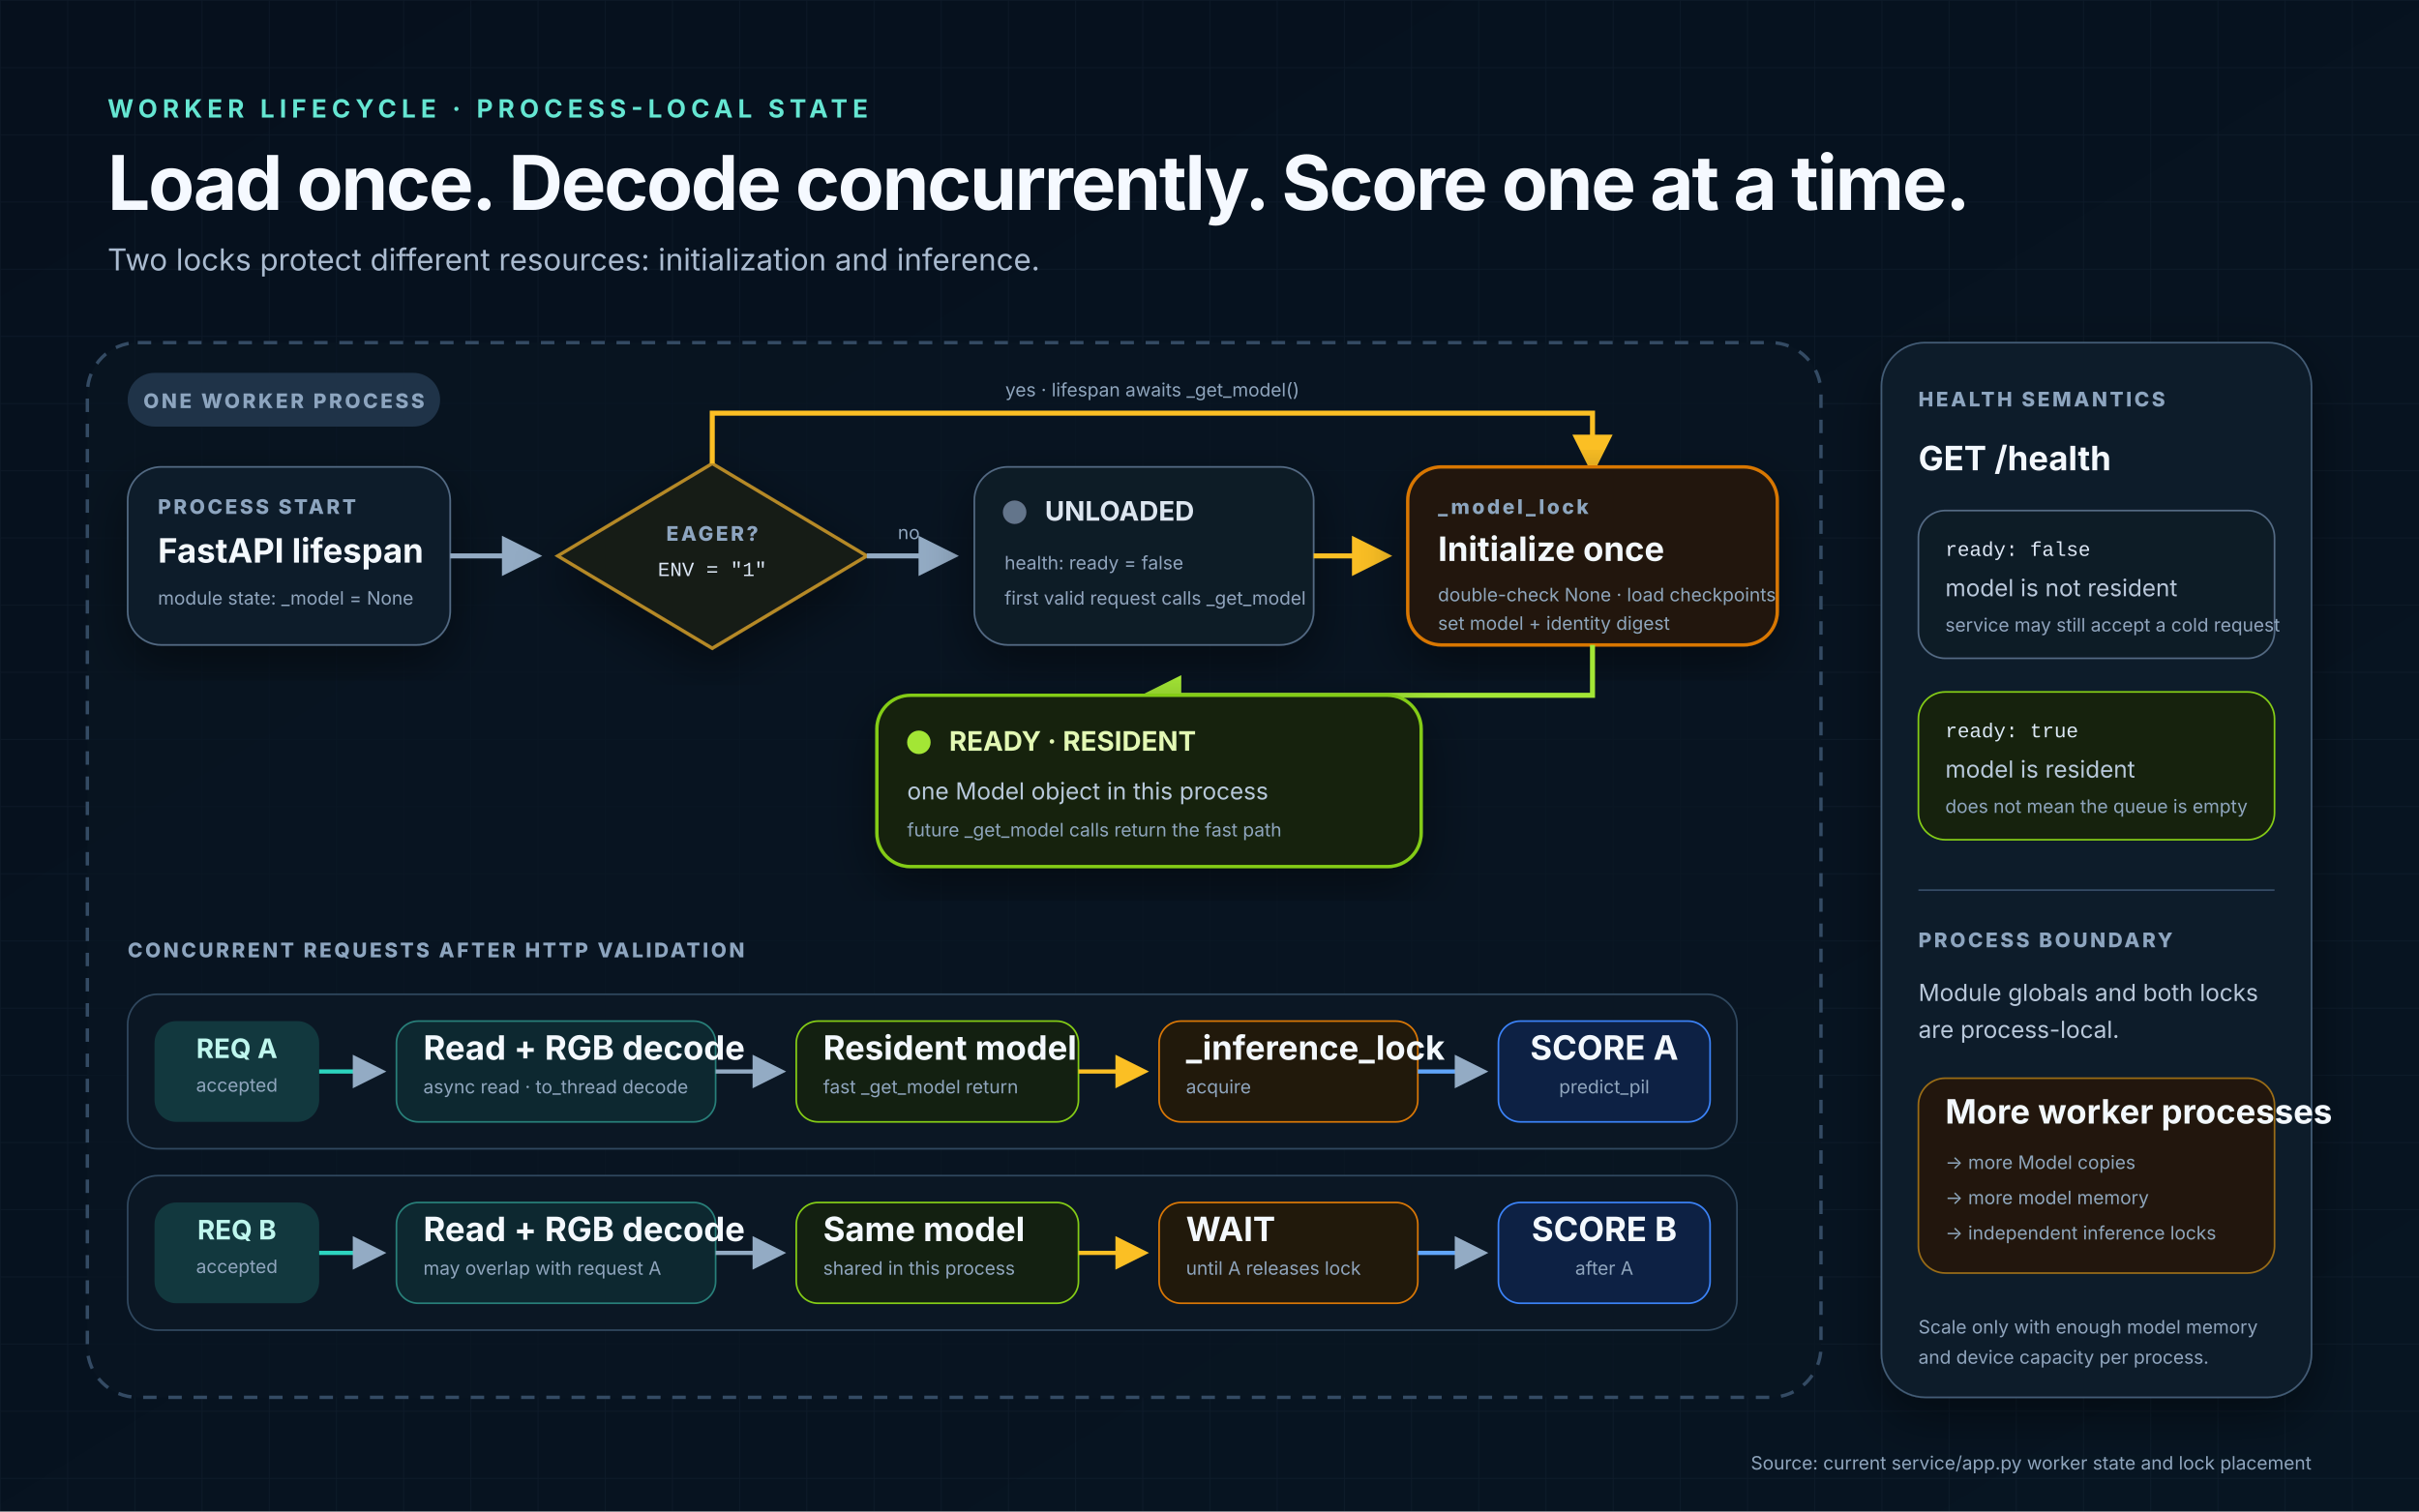
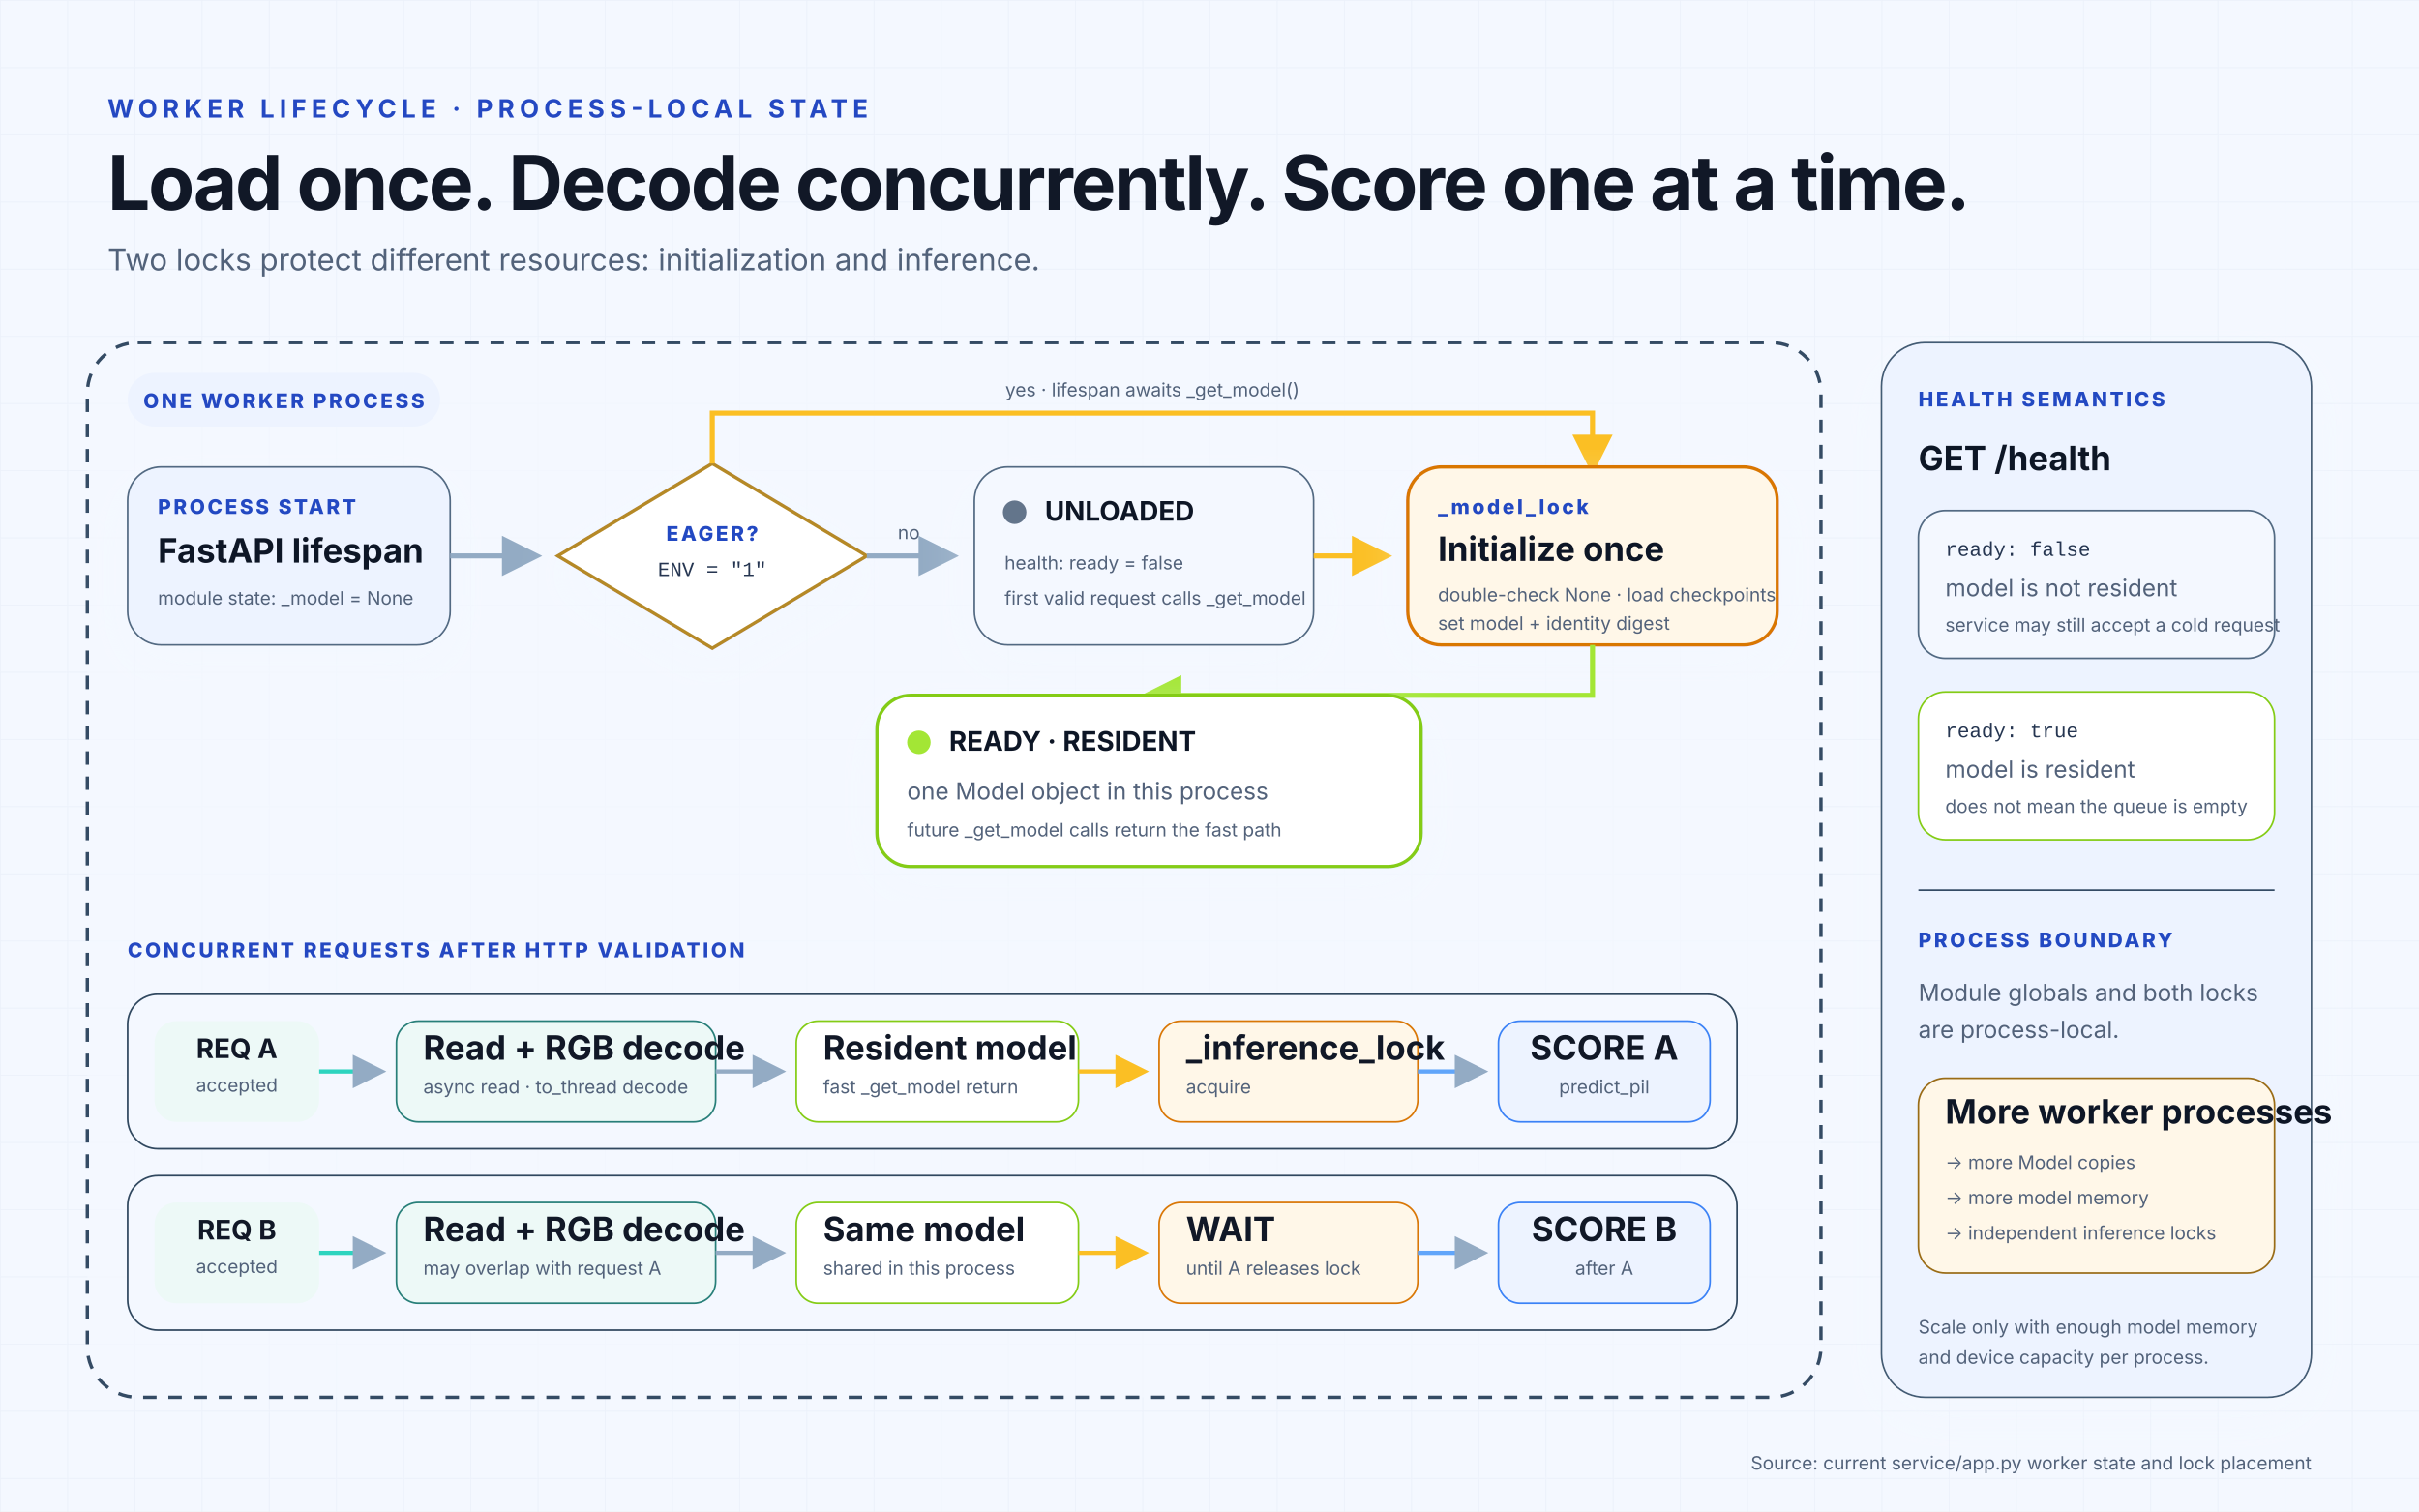
<svg xmlns="http://www.w3.org/2000/svg" width="1440" height="900" viewBox="0 0 1440 900" preserveAspectRatio="xMidYMid meet" role="img" aria-labelledby="title desc">
  <defs>
    <linearGradient id="bg" x1="0" y1="0" x2="1" y2="1">
-       <stop stop-color="#06101d" />
-       <stop offset="1" stop-color="#071522" />
+       <stop stop-color="#f4f8ff" />
+       <stop offset="1" stop-color="#f4f8ff" />
    </linearGradient>
    <pattern id="grid" width="40" height="40" patternUnits="userSpaceOnUse">
      <path d="M40 0H0V40" fill="none" stroke="#7891aa" stroke-opacity=".065" />
    </pattern>
    <filter id="shadow" x="-20%" y="-20%" width="140%" height="140%">
-       <feDropShadow dx="0" dy="11" stdDeviation="15" flood-color="#000710" flood-opacity=".44" />
+       <feDropShadow dx="0" dy="11" stdDeviation="15" flood-color="#f4f8ff" flood-opacity=".44" />
    </filter>
    <marker id="arr" viewBox="0 0 10 10" refX="8" refY="5" markerWidth="8" markerHeight="8" orient="auto">
      <path d="M0 0L10 5L0 10Z" fill="#93abc4" />
    </marker>
    <marker id="amber" viewBox="0 0 10 10" refX="8" refY="5" markerWidth="8" markerHeight="8" orient="auto">
      <path d="M0 0L10 5L0 10Z" fill="#fbbf24" />
    </marker>
    <marker id="lime" viewBox="0 0 10 10" refX="8" refY="5" markerWidth="8" markerHeight="8" orient="auto">
      <path d="M0 0L10 5L0 10Z" fill="#a3e635" />
    </marker>
    <style>
      .sans{font-family:Inter,ui-sans-serif,system-ui,-apple-system,BlinkMacSystemFont,"Segoe UI",sans-serif}.mono{font-family:"SFMono-Regular",Consolas,"Liberation Mono",monospace}
      .eyebrow{font-size:15px;font-weight:750;letter-spacing:3px;fill:#65e6d2}.headline{font-size:45px;font-weight:740;letter-spacing:-1.2px;fill:#f5f9ff}.subtitle{font-size:18px;fill:#aabbd0}
      .kicker{font-size:12px;font-weight:800;letter-spacing:1.5px;fill:#8da5bf}.title{font-size:20px;font-weight:740;fill:#f3f8fd}.body{font-size:14px;fill:#b8c8da}.small{font-size:11px;fill:#8fa5bd}.state{font-size:16px;font-weight:750}.monoText{font-size:12px;fill:#dce8f5}
    </style>
+     <style>
+       text,tspan{fill:#111827}
+       .eyebrow,.kicker,.stage,.role,.step,.label,.section{fill:#2448c2}
+       .subtitle,.body,.small,.mini,.note,.sub,.tiny{fill:#52627a}
+       .headline,.title,.laneTitle,.lane-title,.card-title,.cardTitle,.boxTitle,.actor,.head,.strong,.stat,.value,.formula,.eq,.prob,.state{fill:#111827}
+       .mono,.monoText,.chip,.number,.num,.code,.dim{fill:#253651}
+     </style>
  </defs>
  <rect width="1440" height="900" fill="url(#bg)" />
  <rect width="1440" height="900" fill="url(#grid)" />
  <g class="sans">
    <text x="64" y="70" class="eyebrow">WORKER LIFECYCLE · PROCESS-LOCAL STATE</text>
    <text x="64" y="125" class="headline">Load once. Decode concurrently. Score one at a time.</text>
    <text x="64" y="161" class="subtitle">Two locks protect different resources: initialization and inference.</text>
-     <rect x="52" y="204" width="1032" height="628" rx="30" fill="#091522" fill-opacity=".72" stroke="#344b64" stroke-width="2" stroke-dasharray="8 7" />
-     <rect x="76" y="222" width="186" height="32" rx="16" fill="#1f3348" />
+     <rect x="52" y="204" width="1032" height="628" rx="30" fill="#f4f8ff" fill-opacity=".72" stroke="#344b64" stroke-width="2" stroke-dasharray="8 7" />
+     <rect x="76" y="222" width="186" height="32" rx="16" fill="#edf3ff" />
    <text x="169" y="243" class="kicker" text-anchor="middle" fill="#dae7f4">ONE WORKER PROCESS</text>
    <g transform="translate(76 278)" filter="url(#shadow)">
-       <rect width="192" height="106" rx="20" fill="#101d2b" stroke="#526a83" />
+       <rect width="192" height="106" rx="20" fill="#edf3ff" stroke="#526a83" />
      <text x="18" y="28" class="kicker">PROCESS START</text>
      <text x="18" y="57" class="title">FastAPI lifespan</text>
      <text x="18" y="82" class="small">module state: _model = None</text>
    </g>
    <path d="M268 331H318" stroke="#93abc4" stroke-width="3" marker-end="url(#arr)" />
    <g transform="translate(332 276)" filter="url(#shadow)">
-       <path d="M92 0L184 55L92 110L0 55Z" fill="#181b19" stroke="#b58928" stroke-width="2" />
+       <path d="M92 0L184 55L92 110L0 55Z" fill="#ffffff" stroke="#b58928" stroke-width="2" />
      <text x="92" y="46" class="kicker" text-anchor="middle" fill="#f3d17f">EAGER?</text>
      <text x="92" y="67" class="mono monoText" text-anchor="middle">ENV = "1"</text>
    </g>
    <path d="M424 276V246H948V278" fill="none" stroke="#fbbf24" stroke-width="3" marker-end="url(#amber)" />
    <text x="686" y="236" class="small" text-anchor="middle" fill="#f2d28c">yes · lifespan awaits _get_model()</text>
    <path d="M516 331H566" stroke="#93abc4" stroke-width="3" marker-end="url(#arr)" />
    <text x="541" y="321" class="small" text-anchor="middle">no</text>
    <g transform="translate(580 278)" filter="url(#shadow)">
-       <rect width="202" height="106" rx="20" fill="#111b27" stroke="#526a83" />
+       <rect width="202" height="106" rx="20" fill="#f4f8ff" stroke="#526a83" />
      <circle cx="24" cy="27" r="7" fill="#64748b" />
      <text x="42" y="32" class="state" fill="#dce6f0">UNLOADED</text>
      <text x="18" y="61" class="small">health: ready = false</text>
      <text x="18" y="82" class="small">first valid request calls _get_model</text>
    </g>
    <path d="M782 331H824" stroke="#fbbf24" stroke-width="3" marker-end="url(#amber)" />
    <g transform="translate(838 278)" filter="url(#shadow)">
-       <rect width="220" height="106" rx="20" fill="#21190b" stroke="#d97706" stroke-width="2" />
+       <rect width="220" height="106" rx="20" fill="#fff7e8" stroke="#d97706" stroke-width="2" />
      <text x="18" y="28" class="kicker" fill="#f2cf83">_model_lock</text>
      <text x="18" y="56" class="title">Initialize once</text>
      <text x="18" y="80" class="small">double-check None · load checkpoints</text>
      <text x="18" y="97" class="small">set model + identity digest</text>
    </g>
    <path d="M948 384V414H684" fill="none" stroke="#a3e635" stroke-width="3" marker-end="url(#lime)" />
    <g transform="translate(522 414)" filter="url(#shadow)">
-       <rect width="324" height="102" rx="20" fill="#16240f" stroke="#84cc16" stroke-width="2" />
+       <rect width="324" height="102" rx="20" fill="#ffffff" stroke="#84cc16" stroke-width="2" />
      <circle cx="25" cy="28" r="7" fill="#a3e635" />
      <text x="43" y="33" class="state" fill="#e3f8b4">READY · RESIDENT</text>
      <text x="18" y="62" class="body">one Model object in this process</text>
      <text x="18" y="84" class="small">future _get_model calls return the fast path</text>
    </g>
    <text x="76" y="570" class="kicker">CONCURRENT REQUESTS AFTER HTTP VALIDATION</text>
    <g transform="translate(76 592)">
-       <rect width="958" height="92" rx="18" fill="#0b1724" stroke="#30485f" />
-       <rect x="16" y="16" width="98" height="60" rx="13" fill="#12383e" />
+       <rect width="958" height="92" rx="18" fill="#f4f8ff" stroke="#30485f" />
+       <rect x="16" y="16" width="98" height="60" rx="13" fill="#edf9f7" />
      <text x="65" y="38" class="state" text-anchor="middle" fill="#bff7ee">REQ A</text>
      <text x="65" y="58" class="small" text-anchor="middle">accepted</text>
      <path d="M114 46H150" stroke="#2dd4bf" stroke-width="2.5" marker-end="url(#arr)" />
-       <rect x="160" y="16" width="190" height="60" rx="13" fill="#0d2830" stroke="#287f79" />
+       <rect x="160" y="16" width="190" height="60" rx="13" fill="#edf9f7" stroke="#287f79" />
      <text x="176" y="39" class="title" font-size="15">Read + RGB decode</text>
      <text x="176" y="59" class="small">async read · to_thread decode</text>
      <path d="M350 46H388" stroke="#93abc4" stroke-width="2.5" marker-end="url(#arr)" />
-       <rect x="398" y="16" width="168" height="60" rx="13" fill="#132011" stroke="#84cc16" />
+       <rect x="398" y="16" width="168" height="60" rx="13" fill="#ffffff" stroke="#84cc16" />
      <text x="414" y="39" class="title" font-size="15">Resident model</text>
      <text x="414" y="59" class="small">fast _get_model return</text>
      <path d="M566 46H604" stroke="#fbbf24" stroke-width="2.5" marker-end="url(#amber)" />
-       <rect x="614" y="16" width="154" height="60" rx="13" fill="#21190b" stroke="#d97706" />
+       <rect x="614" y="16" width="154" height="60" rx="13" fill="#fff7e8" stroke="#d97706" />
      <text x="630" y="39" class="title" font-size="15">_inference_lock</text>
      <text x="630" y="59" class="small">acquire</text>
      <path d="M768 46H806" stroke="#60a5fa" stroke-width="2.5" marker-end="url(#arr)" />
-       <rect x="816" y="16" width="126" height="60" rx="13" fill="#0d2144" stroke="#3b82f6" />
+       <rect x="816" y="16" width="126" height="60" rx="13" fill="#edf3ff" stroke="#3b82f6" />
      <text x="879" y="39" class="title" font-size="15" text-anchor="middle">SCORE A</text>
      <text x="879" y="59" class="small" text-anchor="middle">predict_pil</text>
    </g>
    <g transform="translate(76 700)">
-       <rect width="958" height="92" rx="18" fill="#0b1724" stroke="#30485f" />
-       <rect x="16" y="16" width="98" height="60" rx="13" fill="#12383e" />
+       <rect width="958" height="92" rx="18" fill="#f4f8ff" stroke="#30485f" />
+       <rect x="16" y="16" width="98" height="60" rx="13" fill="#edf9f7" />
      <text x="65" y="38" class="state" text-anchor="middle" fill="#bff7ee">REQ B</text>
      <text x="65" y="58" class="small" text-anchor="middle">accepted</text>
      <path d="M114 46H150" stroke="#2dd4bf" stroke-width="2.5" marker-end="url(#arr)" />
-       <rect x="160" y="16" width="190" height="60" rx="13" fill="#0d2830" stroke="#287f79" />
+       <rect x="160" y="16" width="190" height="60" rx="13" fill="#edf9f7" stroke="#287f79" />
      <text x="176" y="39" class="title" font-size="15">Read + RGB decode</text>
      <text x="176" y="59" class="small">may overlap with request A</text>
      <path d="M350 46H388" stroke="#93abc4" stroke-width="2.5" marker-end="url(#arr)" />
-       <rect x="398" y="16" width="168" height="60" rx="13" fill="#132011" stroke="#84cc16" />
+       <rect x="398" y="16" width="168" height="60" rx="13" fill="#ffffff" stroke="#84cc16" />
      <text x="414" y="39" class="title" font-size="15">Same model</text>
      <text x="414" y="59" class="small">shared in this process</text>
      <path d="M566 46H604" stroke="#fbbf24" stroke-width="2.5" marker-end="url(#amber)" />
-       <rect x="614" y="16" width="154" height="60" rx="13" fill="#21190b" stroke="#d97706" />
+       <rect x="614" y="16" width="154" height="60" rx="13" fill="#fff7e8" stroke="#d97706" />
      <text x="630" y="39" class="title" font-size="15">WAIT</text>
      <text x="630" y="59" class="small">until A releases lock</text>
      <path d="M768 46H806" stroke="#60a5fa" stroke-width="2.5" marker-end="url(#arr)" />
-       <rect x="816" y="16" width="126" height="60" rx="13" fill="#0d2144" stroke="#3b82f6" />
+       <rect x="816" y="16" width="126" height="60" rx="13" fill="#edf3ff" stroke="#3b82f6" />
      <text x="879" y="39" class="title" font-size="15" text-anchor="middle">SCORE B</text>
      <text x="879" y="59" class="small" text-anchor="middle">after A</text>
    </g>
    <g transform="translate(1120 204)" filter="url(#shadow)">
-       <rect width="256" height="628" rx="26" fill="#101d2c" stroke="#435b74" />
+       <rect width="256" height="628" rx="26" fill="#edf3ff" stroke="#435b74" />
      <text x="22" y="38" class="kicker">HEALTH SEMANTICS</text>
      <text x="22" y="76" class="title">GET /health</text>
      <g transform="translate(22 100)">
-         <rect width="212" height="88" rx="16" fill="#111b27" stroke="#526a83" />
+         <rect width="212" height="88" rx="16" fill="#f4f8ff" stroke="#526a83" />
        <text x="16" y="27" class="mono monoText">ready: false</text>
        <text x="16" y="51" class="body">model is not resident</text>
        <text x="16" y="72" class="small">service may still accept a cold request</text>
      </g>
      <g transform="translate(22 208)">
-         <rect width="212" height="88" rx="16" fill="#16240f" stroke="#84cc16" />
+         <rect width="212" height="88" rx="16" fill="#ffffff" stroke="#84cc16" />
        <text x="16" y="27" class="mono monoText" fill="#e4f8b9">ready: true</text>
        <text x="16" y="51" class="body">model is resident</text>
        <text x="16" y="72" class="small">does not mean the queue is empty</text>
      </g>
      <line x1="22" y1="326" x2="234" y2="326" stroke="#344b65" />
      <text x="22" y="360" class="kicker">PROCESS BOUNDARY</text>
      <text x="22" y="392" class="body">Module globals and both locks</text>
      <text x="22" y="414" class="body">are process-local.</text>
      <g transform="translate(22 438)">
-         <rect width="212" height="116" rx="16" fill="#21190b" stroke="#9a6c18" />
+         <rect width="212" height="116" rx="16" fill="#fff7e8" stroke="#9a6c18" />
        <text x="16" y="27" class="title" font-size="16">More worker processes</text>
        <text x="16" y="54" class="small">→ more Model copies</text>
        <text x="16" y="75" class="small">→ more model memory</text>
        <text x="16" y="96" class="small">→ independent inference locks</text>
      </g>
      <text x="22" y="590" class="small">Scale only with enough model memory</text>
      <text x="22" y="608" class="small">and device capacity per process.</text>
    </g>
    <text x="1376" y="875" class="small" text-anchor="end">Source: current service/app.py worker state and lock placement</text>
  </g>
</svg>
